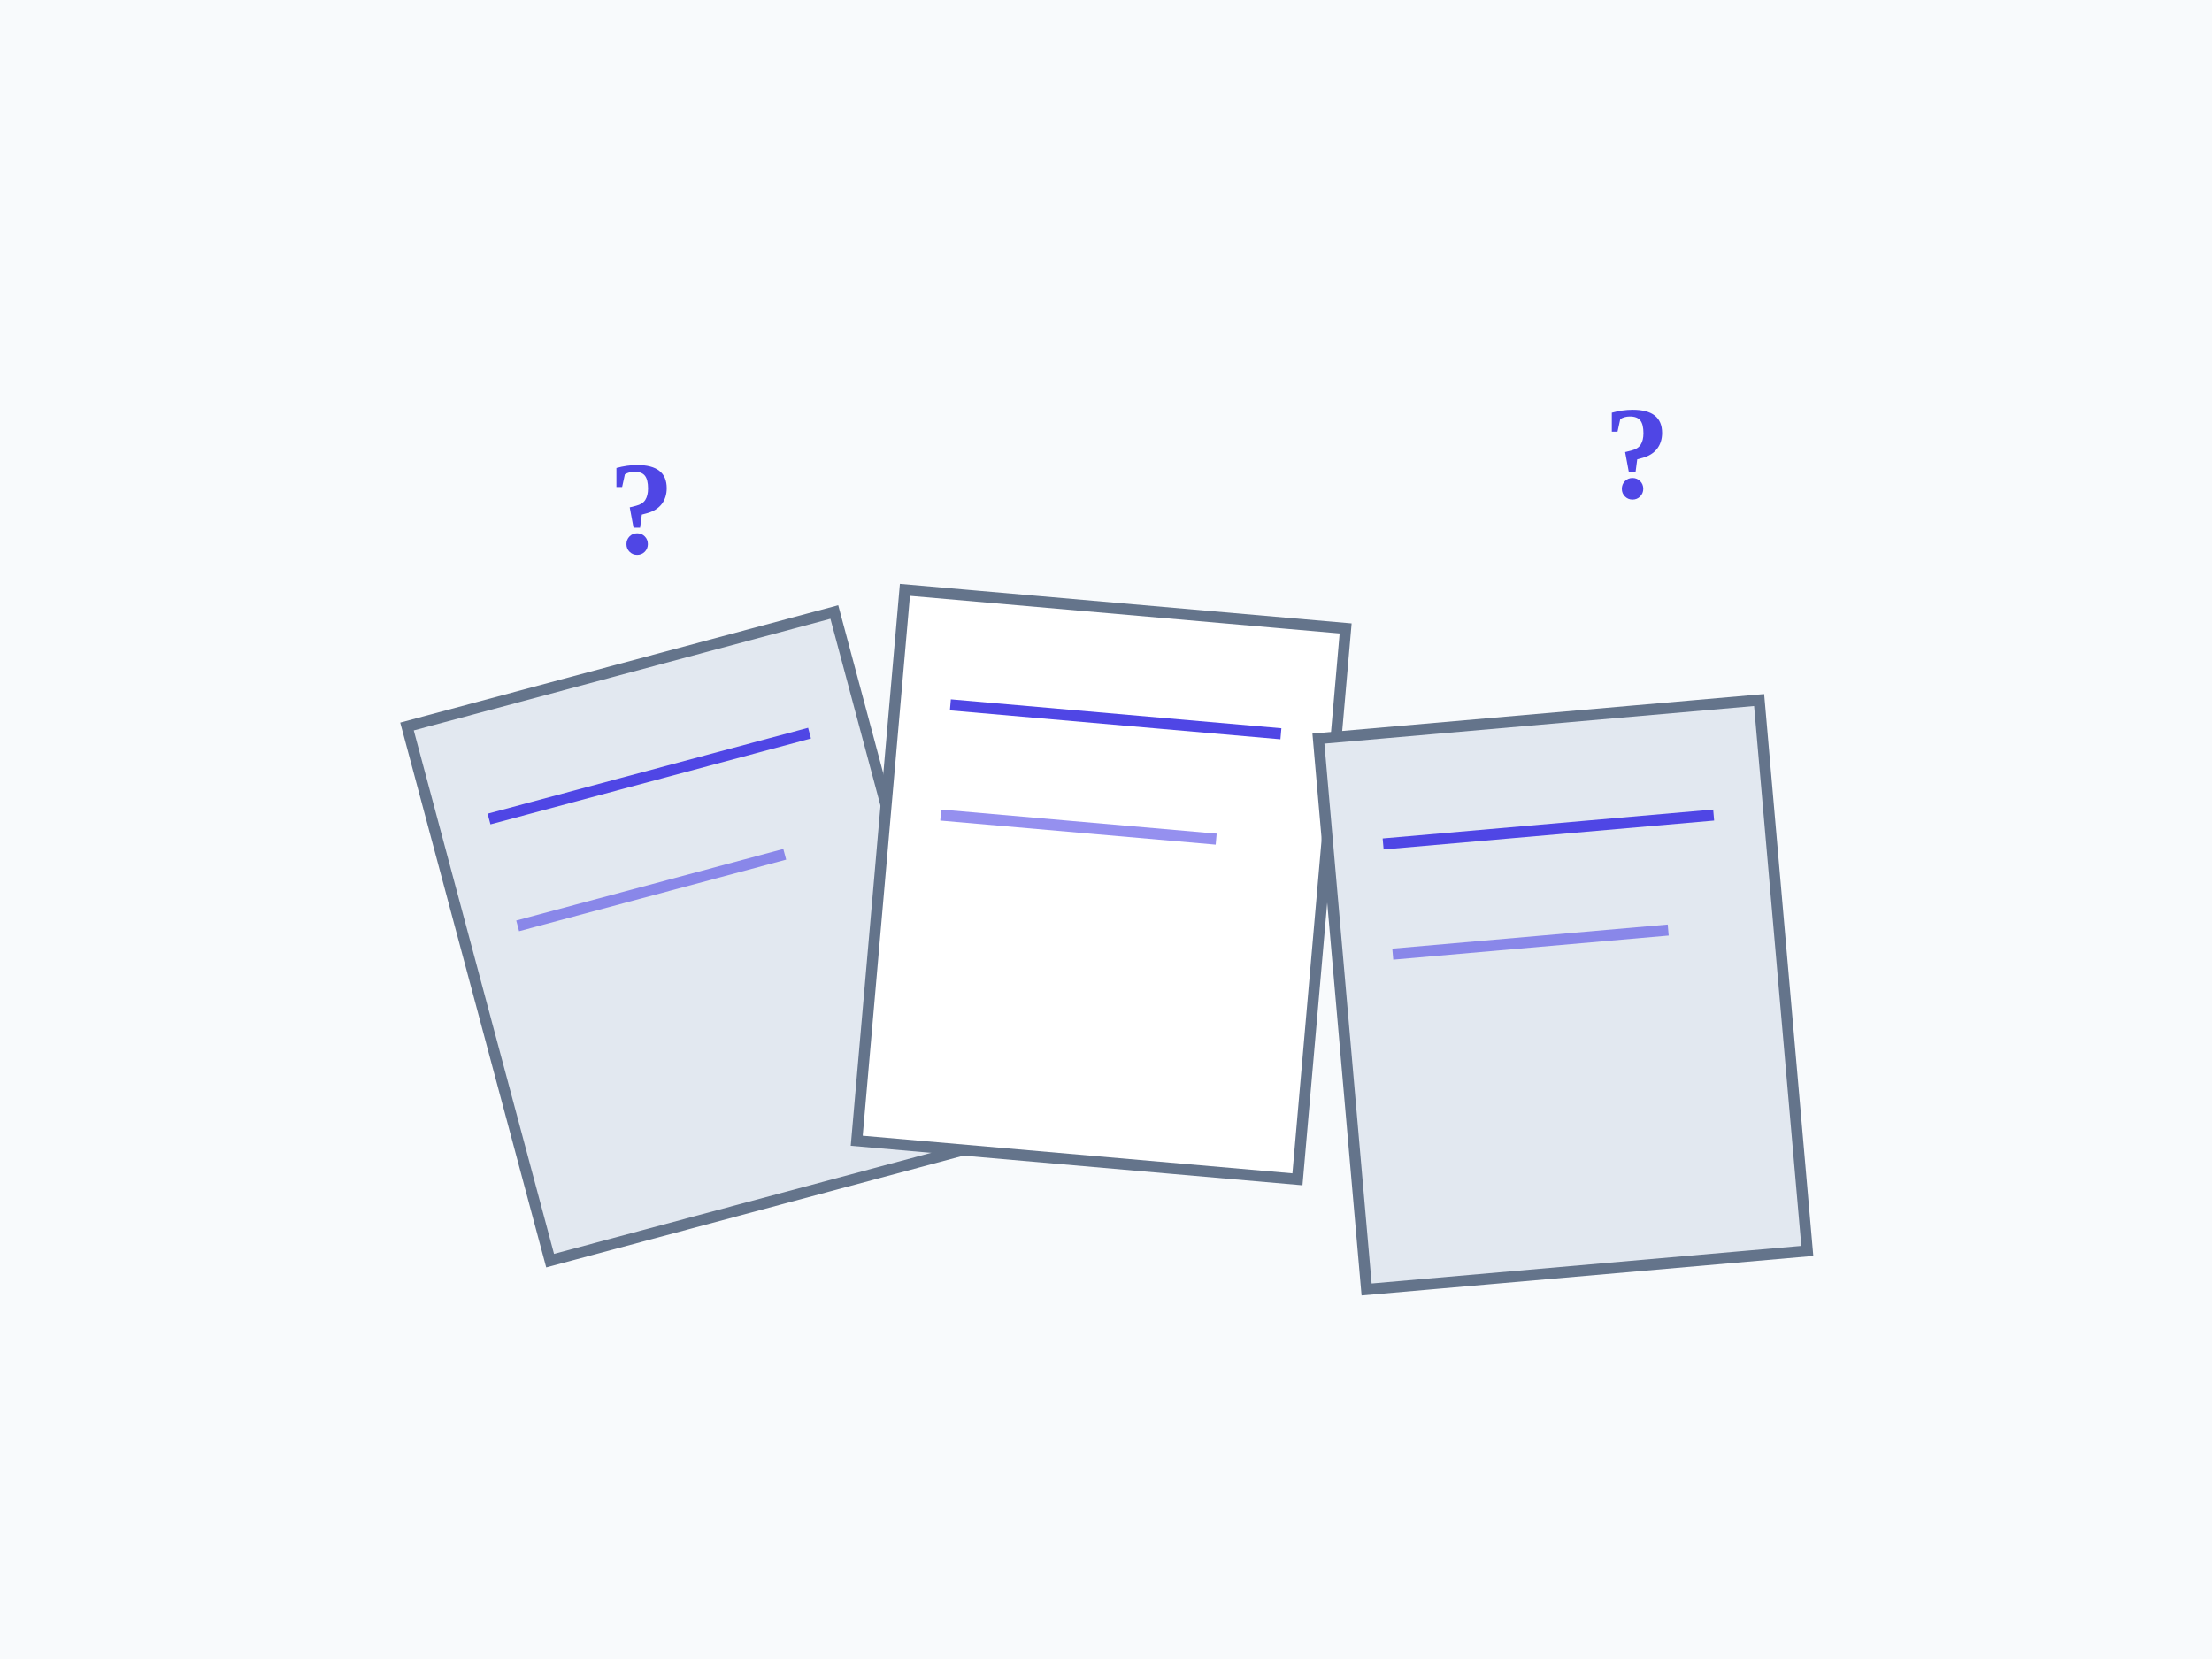
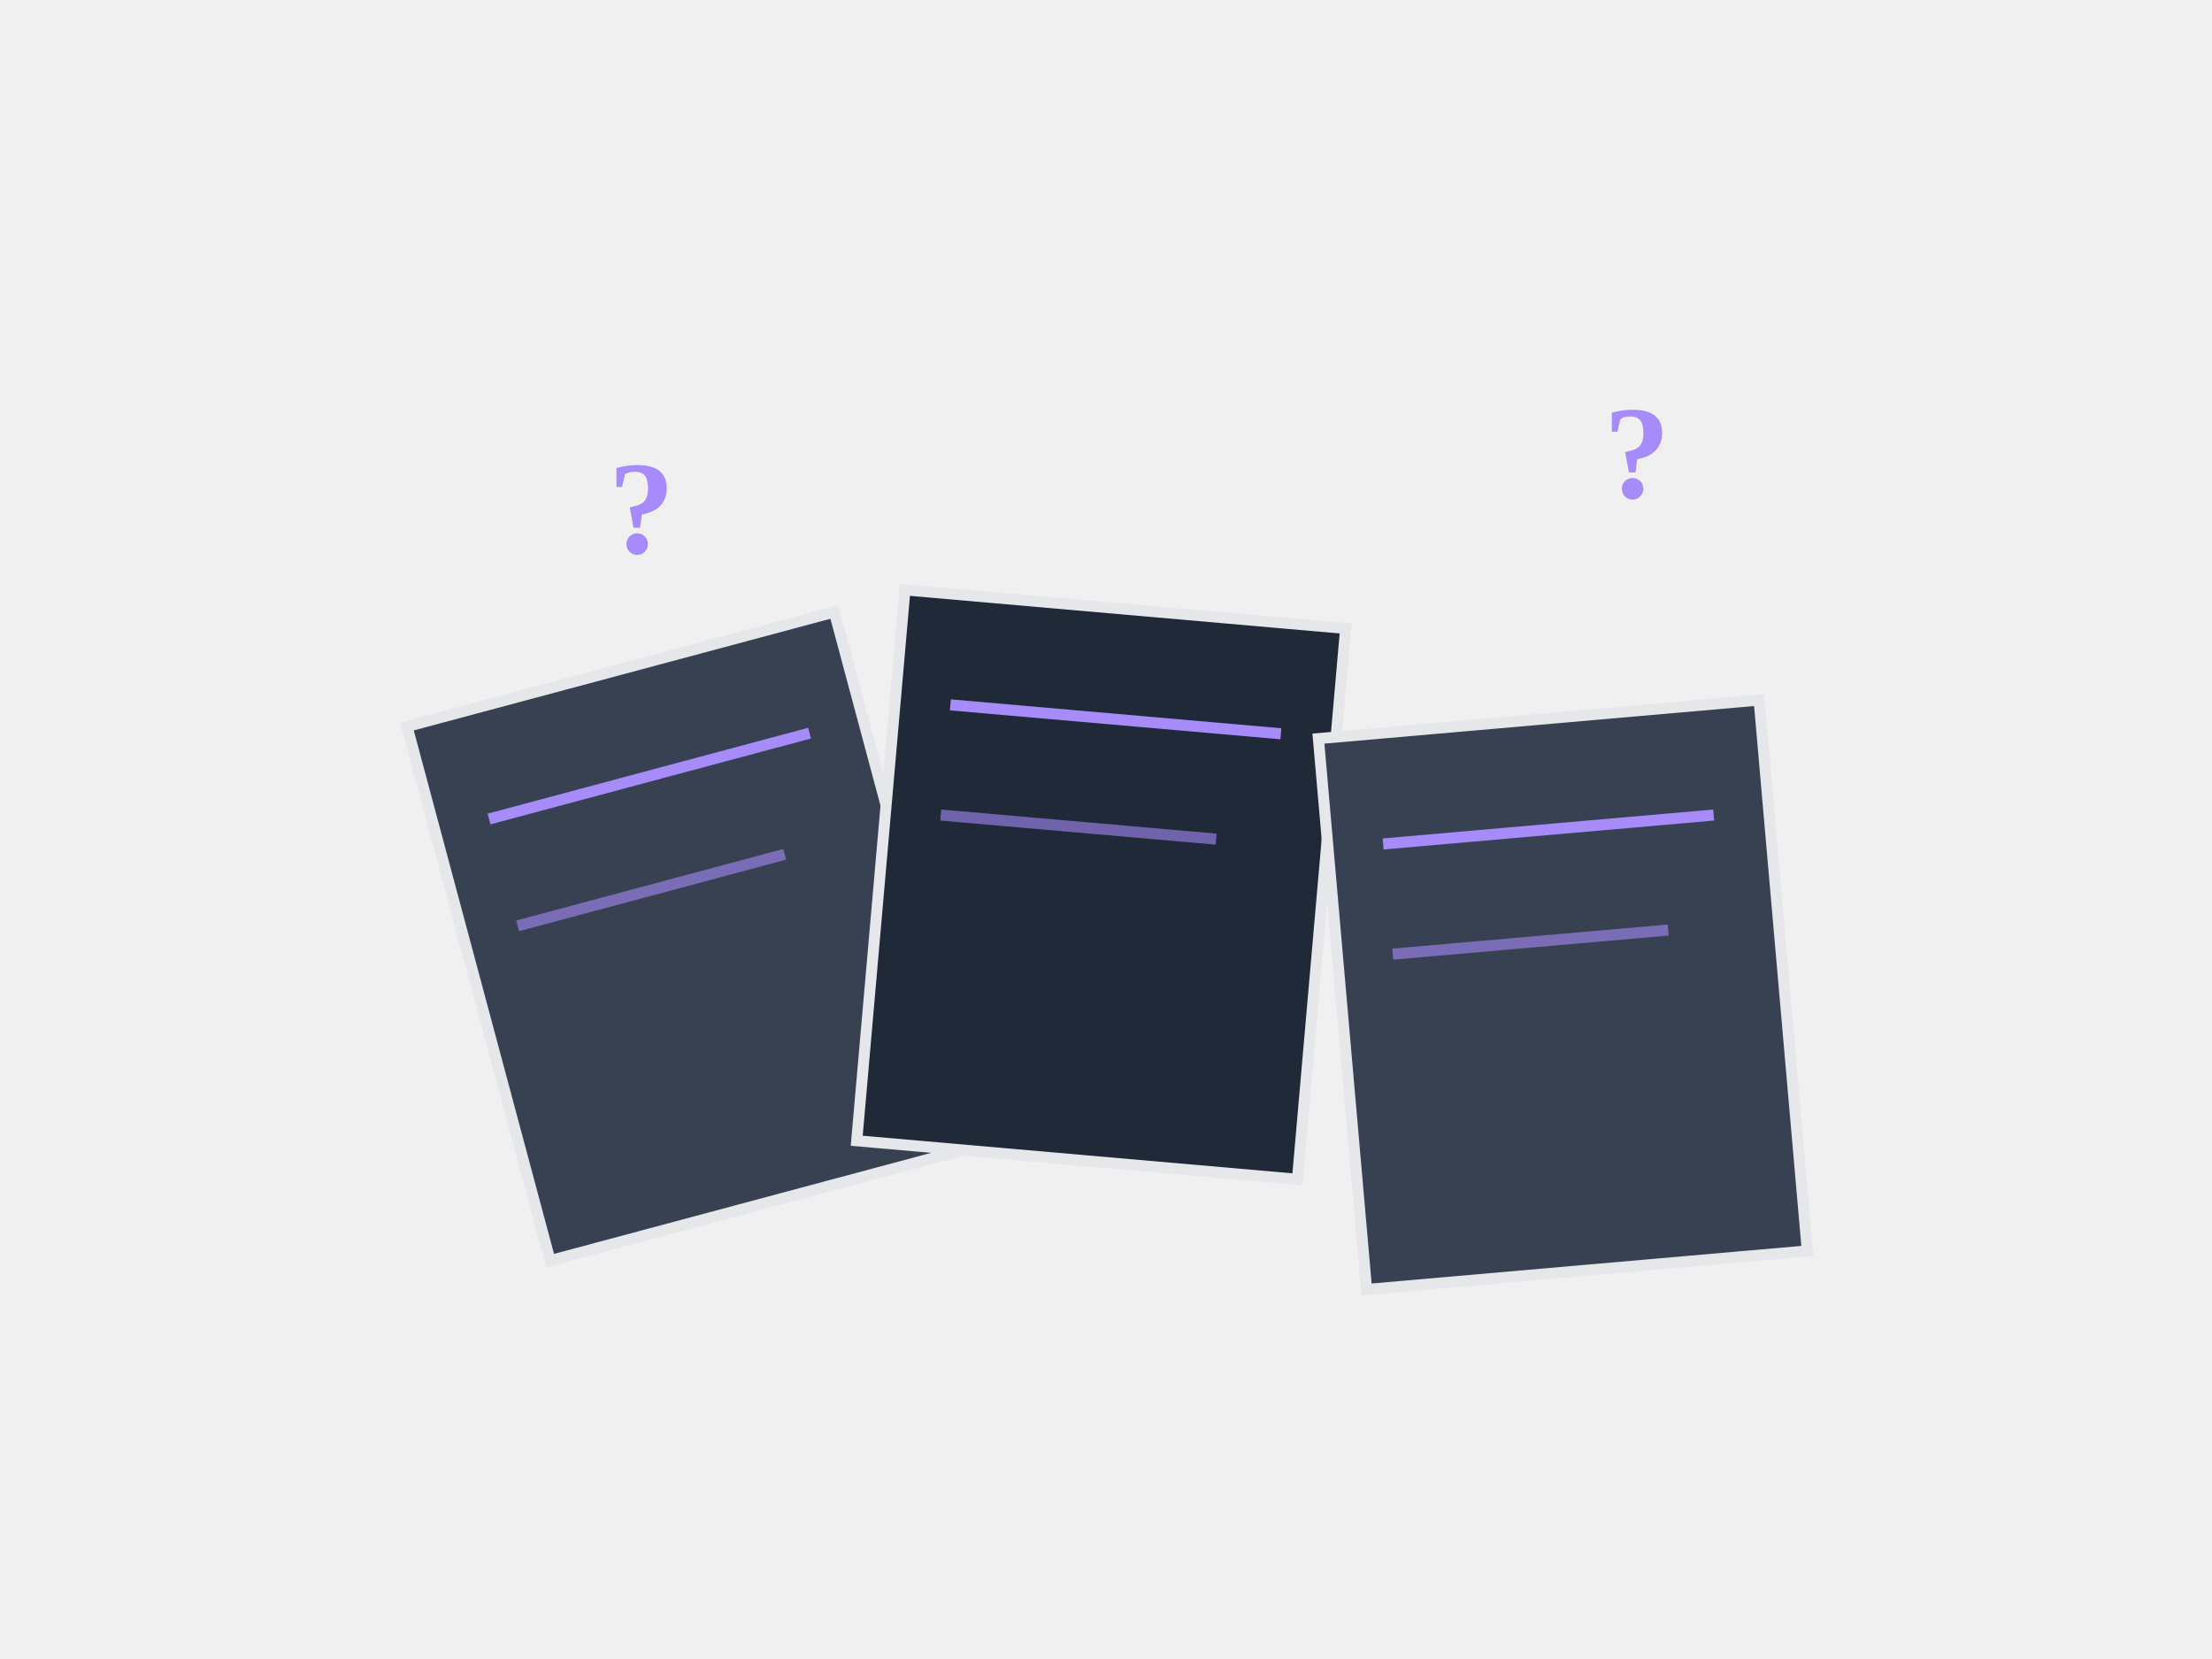
<svg xmlns="http://www.w3.org/2000/svg" viewBox="0 0 200 150">
-   <rect width="200" height="150" fill="#f8fafc" />
  <g transform="rotate(-15, 60, 75)">
-     <rect x="40" y="60" width="40" height="50" fill="#e2e8f0" stroke="#64748b" strokeWidth="1" />
-     <line x1="45" y1="70" x2="75" y2="70" stroke="#4f46e5" strokeWidth="1" />
-     <line x1="45" y1="80" x2="70" y2="80" stroke="#4f46e5" strokeWidth="1" opacity="0.6" />
+     <rect x="40" y="60" width="40" height="50" fill="#374151" stroke="#e5e7eb" strokeWidth="1" />
+     <line x1="45" y1="70" x2="75" y2="70" stroke="#a78bfa" strokeWidth="1" />
+     <line x1="45" y1="80" x2="70" y2="80" stroke="#a78bfa" strokeWidth="1" opacity="0.6" />
  </g>
  <g transform="rotate(5, 100, 75)">
-     <rect x="80" y="55" width="40" height="50" fill="#ffffff" stroke="#64748b" strokeWidth="1" />
-     <line x1="85" y1="65" x2="115" y2="65" stroke="#4f46e5" strokeWidth="1" />
-     <line x1="85" y1="75" x2="110" y2="75" stroke="#4f46e5" strokeWidth="1" opacity="0.6" />
+     <rect x="80" y="55" width="40" height="50" fill="#1f2937" stroke="#e5e7eb" strokeWidth="1" />
+     <line x1="85" y1="65" x2="115" y2="65" stroke="#a78bfa" strokeWidth="1" />
+     <line x1="85" y1="75" x2="110" y2="75" stroke="#a78bfa" strokeWidth="1" opacity="0.6" />
  </g>
  <g transform="rotate(-5, 140, 75)">
-     <rect x="120" y="65" width="40" height="50" fill="#e2e8f0" stroke="#64748b" strokeWidth="1" />
-     <line x1="125" y1="75" x2="155" y2="75" stroke="#4f46e5" strokeWidth="1" />
-     <line x1="125" y1="85" x2="150" y2="85" stroke="#4f46e5" strokeWidth="1" opacity="0.6" />
+     <rect x="120" y="65" width="40" height="50" fill="#374151" stroke="#e5e7eb" strokeWidth="1" />
+     <line x1="125" y1="75" x2="155" y2="75" stroke="#a78bfa" strokeWidth="1" />
+     <line x1="125" y1="85" x2="150" y2="85" stroke="#a78bfa" strokeWidth="1" opacity="0.6" />
  </g>
-   <text x="55" y="50" fill="#4f46e5" font-size="12" font-weight="bold">?</text>
-   <text x="145" y="45" fill="#4f46e5" font-size="12" font-weight="bold">?</text>
+   <text x="55" y="50" fill="#a78bfa" font-size="12" font-weight="bold">?</text>
+   <text x="145" y="45" fill="#a78bfa" font-size="12" font-weight="bold">?</text>
</svg>
